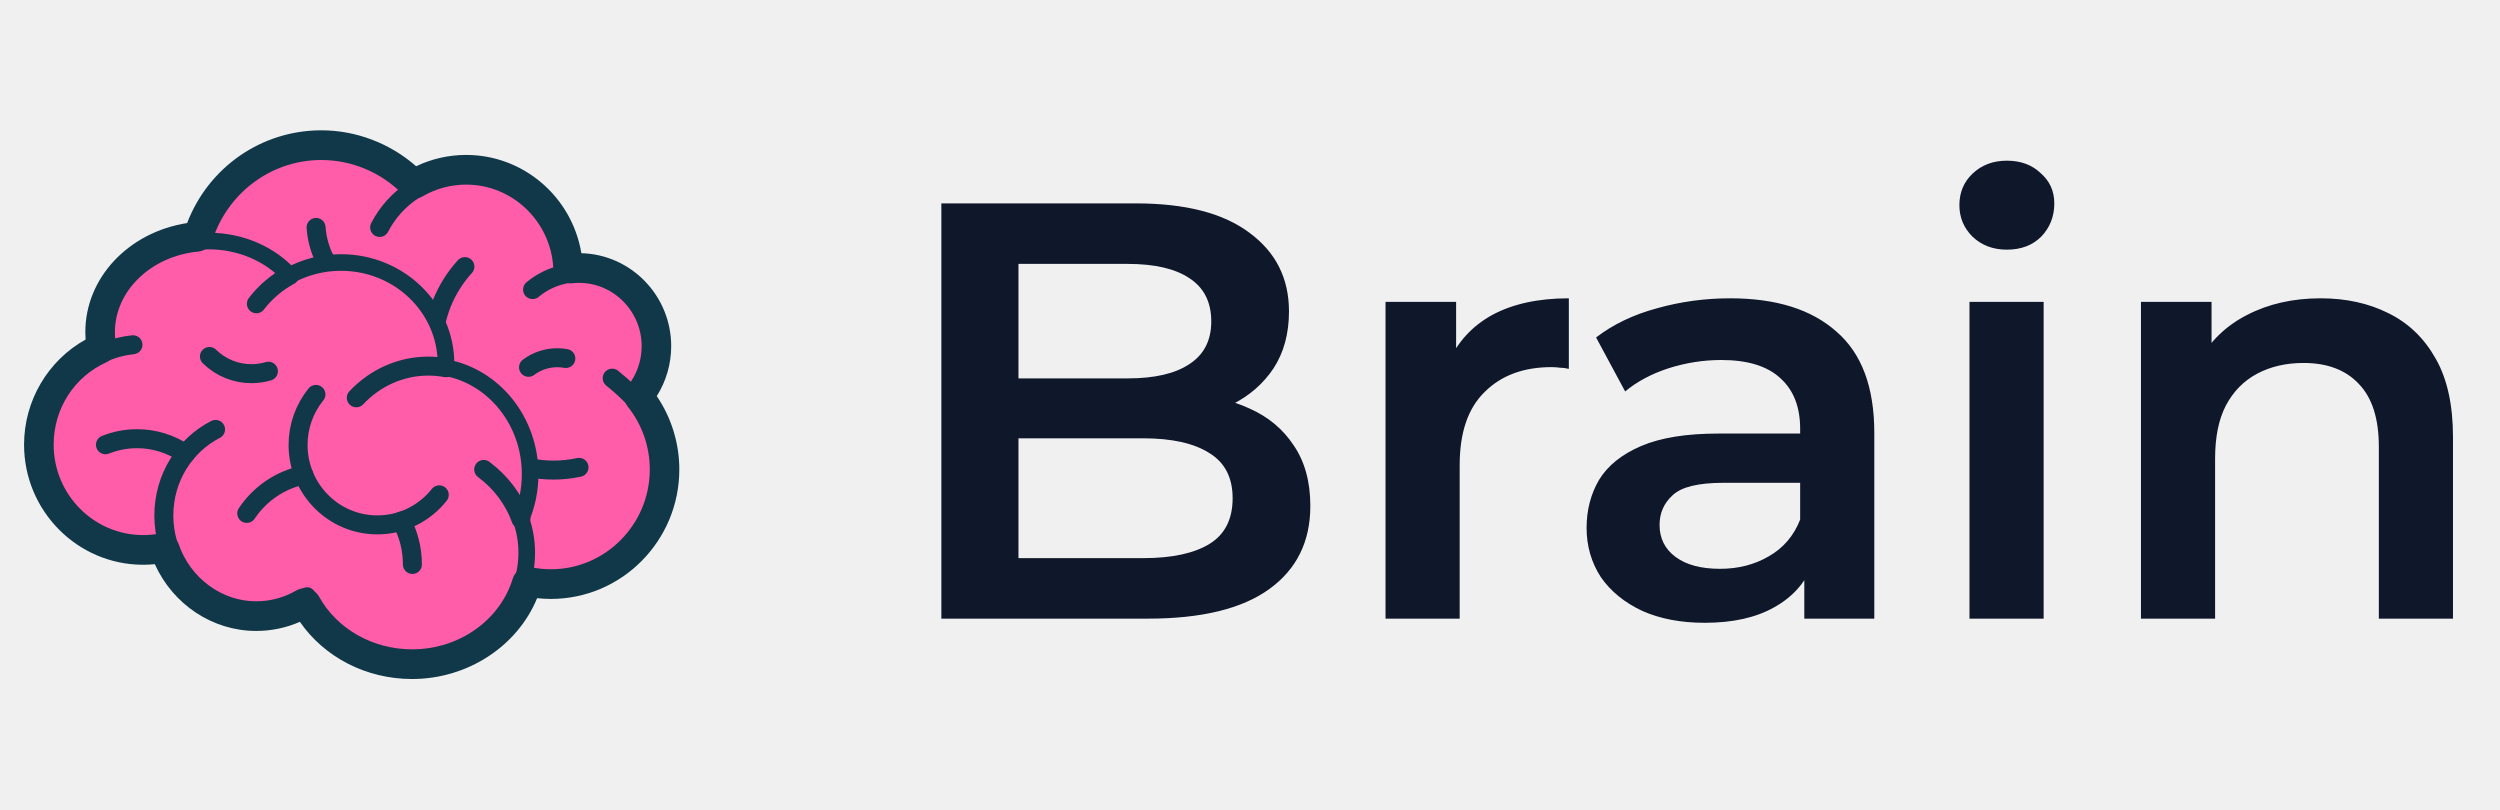
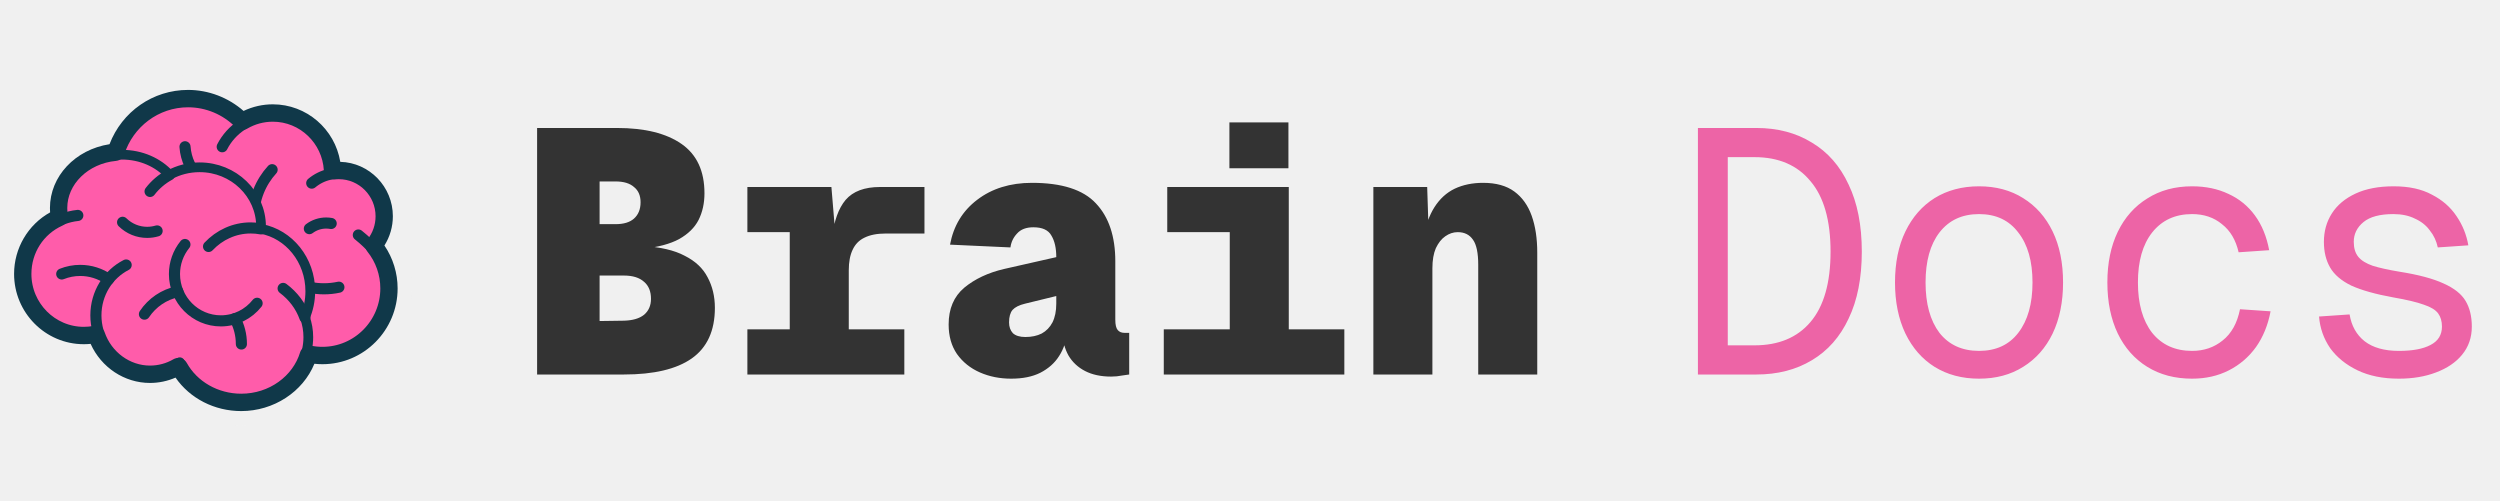
- <svg xmlns="http://www.w3.org/2000/svg" width="590" height="191" viewBox="0 0 590 191" fill="none">
-   <mask id="mask0_10_43" style="mask-type:luminance" maskUnits="userSpaceOnUse" x="0" y="25" width="166" height="141">
-     <path d="M166 25.028H0V165.972H166V25.028Z" fill="white" />
+ <svg xmlns="http://www.w3.org/2000/svg" width="1008" height="202" viewBox="0 0 1008 202" fill="none">
+   <mask id="mask0_10_43" style="mask-type:luminance" maskUnits="userSpaceOnUse" x="0" y="30" width="166" height="142">
+     <path d="M166 30.528H0V171.472H166V30.528Z" fill="white" />
  </mask>
  <g mask="url(#mask0_10_43)">
-     <path d="M155.736 110.787C155.736 114.033 155.147 117.138 154.068 120.001C150.377 129.778 140.999 136.724 130.008 136.724C118.761 136.724 109.204 129.449 105.704 119.309C84.926 120.815 73.045 111.452 68.104 93.605C55.625 90.183 46.452 78.68 46.452 65.012C46.452 56.173 50.291 48.236 56.38 42.81C61.561 38.186 68.375 35.38 75.84 35.38C84.392 35.38 92.093 39.062 97.457 44.947C101.065 42.568 105.376 41.189 110.007 41.189C113.239 41.189 116.319 41.863 119.11 43.079C127.186 46.594 132.866 54.644 132.992 64.048C132.996 64.158 132.996 64.264 132.996 64.374L132.992 64.766V64.77C134.166 64.51 135.385 64.374 136.639 64.374C142.239 64.374 147.215 67.079 150.35 71.262H150.355C152.53 74.165 153.819 77.781 153.819 81.701C153.826 85.766 152.406 89.703 149.809 92.812C149.614 93.052 149.411 93.286 149.201 93.513C153.268 98.098 155.736 104.154 155.736 110.787Z" fill="#FF5CAA" />
-     <path d="M109.718 62.917C105.064 68.017 102.221 74.826 102.221 82.304C102.221 98.12 114.938 110.942 130.623 110.942C132.647 110.943 134.665 110.727 136.644 110.297M74.595 53.673C75.305 64.016 83.852 72.184 94.29 72.184M125.689 68.343C127.8 66.575 130.304 65.348 132.987 64.767M97.453 44.943C94.146 47.114 91.429 50.123 89.599 53.673" stroke="#103849" stroke-width="4.482" stroke-miterlimit="10" stroke-linecap="round" stroke-linejoin="round" />
-     <path d="M155.733 110.782C155.733 125.109 144.215 136.72 130.005 136.72C118.758 136.72 109.201 129.444 105.701 119.305C84.923 120.81 73.042 111.447 68.101 93.601C55.622 90.179 46.449 78.675 46.449 65.008C46.449 48.642 59.605 35.376 75.837 35.376C84.389 35.376 92.09 39.057 97.455 44.942C101.062 42.563 105.373 41.185 110.004 41.185C122.701 41.185 132.993 51.566 132.993 64.369L132.989 64.762V64.766C134.163 64.506 135.382 64.369 136.636 64.369C146.123 64.369 153.815 72.125 153.815 81.696C153.815 86.263 152.064 90.412 149.198 93.508C153.265 98.093 155.733 104.149 155.733 110.782Z" stroke="#103849" stroke-width="3.921" stroke-miterlimit="10" stroke-linejoin="round" />
-     <path d="M149.199 93.508C149.199 93.508 147.205 91.421 144.477 89.25M72.483 140.547C71.357 138.175 70.637 135.629 70.352 133.014" stroke="#103849" stroke-width="4.482" stroke-miterlimit="10" stroke-linecap="round" stroke-linejoin="round" />
-     <path d="M122.928 122.509C123.837 125.053 124.301 127.737 124.299 130.441C124.299 144.35 112.191 155.62 97.252 155.62C86.174 155.62 76.656 149.423 72.48 140.549C69.039 142.905 64.91 144.28 60.477 144.28C50.536 144.28 42.148 137.382 39.519 127.948C37.642 128.42 35.714 128.658 33.779 128.657C20.793 128.657 10.262 118.042 10.262 104.944C10.262 94.884 16.477 86.287 25.248 82.847C24.903 81.407 24.72 79.914 24.72 78.382C24.72 66.503 35.666 56.875 49.172 56.875C56.926 56.875 63.844 60.054 68.322 65.005C71.912 63.063 76.053 61.949 80.465 61.949C94.15 61.949 105.245 72.647 105.245 85.842C105.246 86.153 105.239 86.465 105.223 86.776C116.515 88.863 125.097 99.32 125.097 111.907C125.097 115.69 124.324 119.281 122.928 122.509Z" fill="#FF5CAA" />
-     <path d="M114.156 110.788C118.187 113.791 121.272 117.852 122.931 122.512M39.523 127.951C38.964 125.952 38.667 123.841 38.667 121.657C38.667 112.742 43.642 105.031 50.867 101.344M31.377 81.362C29.236 81.582 27.183 82.089 25.252 82.85M68.331 65.012L68.326 65.008C65.255 66.682 62.591 68.964 60.507 71.686" stroke="#103849" stroke-width="4.482" stroke-miterlimit="10" stroke-linecap="round" stroke-linejoin="round" />
-     <path d="M122.94 122.51C123.849 125.054 124.313 127.738 124.311 130.442C124.311 144.352 112.203 155.622 97.264 155.622C86.187 155.622 76.668 149.425 72.493 140.55C69.051 142.907 64.923 144.281 60.489 144.281C50.548 144.281 42.161 137.384 39.532 127.95C37.654 128.421 35.727 128.66 33.792 128.658C20.806 128.658 10.274 118.044 10.274 104.946C10.274 94.886 16.49 86.289 25.261 82.849C24.916 81.409 24.732 79.916 24.732 78.383C24.732 66.505 35.679 56.877 49.185 56.877C56.938 56.877 63.857 60.056 68.334 65.007C71.925 63.064 76.066 61.95 80.478 61.95C94.163 61.95 105.257 72.649 105.257 85.844C105.259 86.155 105.251 86.466 105.235 86.777C116.527 88.865 125.11 99.321 125.11 111.909C125.11 115.692 124.337 119.282 122.94 122.509L122.94 122.51Z" stroke="#103849" stroke-width="3.921" stroke-miterlimit="10" stroke-linejoin="round" />
-     <path d="M84.085 93.876C88.436 89.261 94.442 86.402 101.072 86.402C102.488 86.402 103.873 86.53 105.222 86.78M103.666 116.782C100.239 121.103 94.965 123.872 89.05 123.872C78.72 123.872 70.346 115.428 70.346 105.013C70.34 100.664 71.83 96.447 74.563 93.082" stroke="#103849" stroke-width="4.482" stroke-miterlimit="10" stroke-linecap="round" stroke-linejoin="round" />
-     <path d="M97.327 133.209C97.327 129.505 96.4 126.021 94.766 122.978M58.237 121.163C61.32 116.556 66.121 113.222 71.717 112.091M24.891 104.964C27.261 104.018 29.786 103.531 32.334 103.532C36.421 103.527 40.411 104.777 43.774 107.118M63.346 87.606C62.073 87.984 60.726 88.187 59.331 88.187C55.631 88.192 52.076 86.735 49.427 84.129M124.732 86.687C126.69 85.214 129.068 84.42 131.511 84.424C132.19 84.423 132.867 84.484 133.535 84.605" stroke="#103849" stroke-width="4.482" stroke-miterlimit="10" stroke-linecap="round" stroke-linejoin="round" />
-     <path d="M151.22 93.522C153.893 90.178 155.352 86.031 155.352 81.701C155.352 71.297 146.959 62.832 136.643 62.832C135.922 62.832 135.202 62.874 134.489 62.958C133.759 49.98 123.058 39.648 110.01 39.648C105.66 39.648 101.433 40.797 97.71 42.981C91.908 37.135 84.044 33.847 75.843 33.839C62.096 33.839 50.422 42.934 46.414 55.468C33.385 56.697 23.2 66.505 23.2 78.384C23.2 79.567 23.302 80.751 23.504 81.919C14.493 85.991 8.742 94.892 8.742 104.946C8.742 118.872 19.977 130.201 33.788 130.201C35.365 130.201 36.939 130.053 38.489 129.758C41.767 139.286 50.617 145.823 60.486 145.823C64.49 145.826 68.425 144.764 71.893 142.746C76.775 151.559 86.542 157.164 97.26 157.164C110.309 157.164 121.336 148.939 124.743 137.745C126.456 138.085 128.219 138.265 130.012 138.265C145.041 138.265 157.269 125.938 157.269 110.787C157.269 104.475 155.13 98.396 151.22 93.522Z" stroke="#103849" stroke-width="7.843" stroke-miterlimit="10" stroke-linejoin="round" />
-     <path d="M75.838 25.028C67.763 25.028 59.995 27.453 53.375 32.039C47.659 36 43.128 41.341 40.135 47.614C25.566 51.174 15.15 62.995 14.491 76.974C5.474 83.287 0 93.71 0 104.945C0 123.531 14.84 138.687 33.199 139.003C38.995 148.607 49.33 154.63 60.48 154.63C63.329 154.63 66.128 154.25 68.843 153.495C75.871 161.375 86.195 165.972 97.255 165.972C104.746 165.972 112.002 163.829 118.24 159.779C123.308 156.488 127.392 152.143 130.218 147.071C149.968 146.957 165.999 130.723 165.999 110.785C165.999 104.625 164.471 98.648 161.552 93.303C163.22 89.666 164.083 85.706 164.082 81.699C164.082 74.44 161.307 67.577 156.269 62.373C152.296 58.269 147.267 55.558 141.795 54.509C139.944 48.454 136.402 42.998 131.56 38.84C125.545 33.677 117.905 30.84 110.006 30.837C106.323 30.837 102.628 31.467 99.146 32.674C92.382 27.722 84.231 25.028 75.838 25.028ZM75.838 30.754C84.025 30.754 92.055 33.82 98.205 39.232C101.893 37.474 105.924 36.562 110.005 36.563C123.596 36.563 135.01 46.529 137.202 59.755C148.943 60.058 158.403 69.786 158.403 81.699C158.399 85.873 157.218 89.96 154.998 93.483C158.444 98.547 160.32 104.605 160.32 110.785C160.32 127.637 146.721 141.347 130.006 141.347C128.925 141.347 127.84 141.288 126.76 141.17C122.095 152.524 110.339 160.246 97.254 160.246C86.463 160.246 76.575 155.143 70.773 146.753C67.523 148.171 64.021 148.903 60.48 148.905C50.165 148.905 40.834 142.668 36.538 133.148C35.623 133.238 34.702 133.283 33.783 133.283C18.286 133.283 5.679 120.571 5.679 104.945C5.679 94.571 11.31 85.067 20.202 80.132C20.159 79.55 20.137 78.966 20.137 78.382C20.137 65.566 30.332 54.799 44.159 52.642C49.21 39.47 61.701 30.754 75.838 30.754Z" fill="#F0F0F0" />
+     <path d="M155.736 116.287C155.736 119.533 155.147 122.638 154.068 125.501C150.377 135.278 140.999 142.224 130.008 142.224C118.761 142.224 109.204 134.949 105.704 124.809C84.926 126.315 73.045 116.952 68.104 99.105C55.625 95.683 46.452 84.18 46.452 70.512C46.452 61.673 50.291 53.736 56.38 48.31C61.561 43.686 68.375 40.88 75.84 40.88C84.392 40.88 92.093 44.562 97.457 50.447C101.065 48.068 105.376 46.689 110.007 46.689C113.239 46.689 116.319 47.363 119.11 48.579C127.186 52.094 132.866 60.144 132.992 69.548C132.996 69.658 132.996 69.764 132.996 69.874L132.992 70.266V70.27C134.166 70.01 135.385 69.874 136.639 69.874C142.239 69.874 147.215 72.579 150.35 76.762H150.355C152.53 79.665 153.819 83.281 153.819 87.201C153.826 91.266 152.406 95.203 149.809 98.312C149.614 98.552 149.411 98.786 149.201 99.013C153.268 103.598 155.736 109.654 155.736 116.287Z" fill="#FF5CAA" />
+     <path d="M109.718 68.417C105.064 73.517 102.221 80.326 102.221 87.804C102.221 103.62 114.938 116.442 130.623 116.442C132.647 116.443 134.665 116.227 136.644 115.797M74.595 59.173C75.305 69.516 83.852 77.684 94.29 77.684M125.689 73.843C127.8 72.075 130.304 70.848 132.987 70.267M97.453 50.443C94.146 52.614 91.429 55.623 89.599 59.173" stroke="#103849" stroke-width="4.482" stroke-miterlimit="10" stroke-linecap="round" stroke-linejoin="round" />
+     <path d="M155.733 116.282C155.733 130.609 144.215 142.22 130.005 142.22C118.758 142.22 109.201 134.944 105.701 124.805C84.923 126.31 73.042 116.947 68.101 99.101C55.622 95.679 46.449 84.175 46.449 70.508C46.449 54.142 59.605 40.876 75.837 40.876C84.389 40.876 92.09 44.557 97.455 50.442C101.062 48.063 105.373 46.685 110.004 46.685C122.701 46.685 132.993 57.066 132.993 69.869L132.989 70.262V70.266C134.163 70.006 135.382 69.869 136.636 69.869C146.123 69.869 153.815 77.625 153.815 87.196C153.815 91.763 152.064 95.912 149.198 99.008C153.265 103.593 155.733 109.649 155.733 116.282Z" stroke="#103849" stroke-width="3.921" stroke-miterlimit="10" stroke-linejoin="round" />
+     <path d="M149.199 99.008C149.199 99.008 147.205 96.921 144.477 94.75M72.483 146.047C71.357 143.675 70.637 141.129 70.352 138.514" stroke="#103849" stroke-width="4.482" stroke-miterlimit="10" stroke-linecap="round" stroke-linejoin="round" />
+     <path d="M122.928 128.009C123.837 130.553 124.301 133.237 124.299 135.941C124.299 149.85 112.191 161.12 97.252 161.12C86.174 161.12 76.656 154.923 72.48 146.049C69.039 148.406 64.91 149.78 60.477 149.78C50.536 149.78 42.148 142.882 39.519 133.448C37.642 133.92 35.714 134.158 33.779 134.157C20.793 134.157 10.262 123.542 10.262 110.444C10.262 100.384 16.477 91.787 25.248 88.347C24.903 86.907 24.72 85.414 24.72 83.882C24.72 72.003 35.666 62.375 49.172 62.375C56.926 62.375 63.844 65.555 68.322 70.505C71.912 68.563 76.053 67.449 80.465 67.449C94.15 67.449 105.245 78.147 105.245 91.342C105.246 91.654 105.239 91.965 105.223 92.276C116.515 94.363 125.097 104.82 125.097 117.407C125.097 121.19 124.324 124.781 122.928 128.009Z" fill="#FF5CAA" />
+     <path d="M114.156 116.288C118.187 119.291 121.272 123.352 122.931 128.012M39.523 133.451C38.964 131.452 38.667 129.341 38.667 127.157C38.667 118.242 43.642 110.531 50.867 106.844M31.377 86.862C29.236 87.082 27.183 87.589 25.252 88.35M68.331 70.513L68.326 70.508C65.255 72.182 62.591 74.464 60.507 77.186" stroke="#103849" stroke-width="4.482" stroke-miterlimit="10" stroke-linecap="round" stroke-linejoin="round" />
+     <path d="M122.94 128.01C123.849 130.554 124.313 133.238 124.311 135.942C124.311 149.852 112.203 161.122 97.264 161.122C86.187 161.122 76.668 154.925 72.493 146.05C69.051 148.407 64.923 149.781 60.489 149.781C50.548 149.781 42.161 142.884 39.532 133.45C37.654 133.921 35.727 134.16 33.792 134.159C20.806 134.159 10.274 123.544 10.274 110.446C10.274 100.386 16.49 91.789 25.261 88.349C24.916 86.909 24.732 85.416 24.732 83.883C24.732 72.005 35.679 62.377 49.185 62.377C56.938 62.377 63.857 65.556 68.334 70.507C71.925 68.564 76.066 67.451 80.478 67.451C94.163 67.451 105.257 78.149 105.257 91.344C105.259 91.655 105.251 91.966 105.235 92.277C116.527 94.365 125.11 104.821 125.11 117.409C125.11 121.192 124.337 124.782 122.94 128.009L122.94 128.01Z" stroke="#103849" stroke-width="3.921" stroke-miterlimit="10" stroke-linejoin="round" />
+     <path d="M84.085 99.376C88.436 94.761 94.442 91.902 101.072 91.902C102.488 91.902 103.873 92.03 105.222 92.28M103.666 122.282C100.239 126.603 94.965 129.372 89.05 129.372C78.72 129.372 70.346 120.928 70.346 110.513C70.34 106.164 71.83 101.947 74.563 98.582" stroke="#103849" stroke-width="4.482" stroke-miterlimit="10" stroke-linecap="round" stroke-linejoin="round" />
+     <path d="M97.327 138.709C97.327 135.005 96.4 131.521 94.766 128.478M58.237 126.663C61.32 122.056 66.121 118.722 71.717 117.591M24.891 110.464C27.261 109.518 29.786 109.031 32.334 109.032C36.421 109.027 40.411 110.277 43.774 112.618M63.346 93.106C62.073 93.484 60.726 93.687 59.331 93.687C55.631 93.692 52.076 92.235 49.427 89.629M124.732 92.187C126.69 90.714 129.068 89.92 131.511 89.924C132.19 89.923 132.867 89.984 133.535 90.105" stroke="#103849" stroke-width="4.482" stroke-miterlimit="10" stroke-linecap="round" stroke-linejoin="round" />
+     <path d="M151.22 99.022C153.893 95.678 155.352 91.531 155.352 87.201C155.352 76.797 146.959 68.332 136.643 68.332C135.922 68.332 135.202 68.374 134.489 68.458C133.759 55.48 123.058 45.148 110.01 45.148C105.66 45.148 101.433 46.296 97.71 48.481C91.908 42.635 84.044 39.347 75.843 39.339C62.096 39.339 50.422 48.434 46.414 60.968C33.385 62.197 23.2 72.005 23.2 83.884C23.2 85.066 23.302 86.251 23.504 87.419C14.493 91.491 8.742 100.392 8.742 110.446C8.742 124.372 19.977 135.701 33.788 135.701C35.365 135.701 36.939 135.553 38.489 135.258C41.767 144.786 50.617 151.323 60.486 151.323C64.49 151.326 68.425 150.264 71.893 148.246C76.775 157.059 86.542 162.664 97.26 162.664C110.309 162.664 121.336 154.439 124.743 143.245C126.456 143.585 128.219 143.765 130.012 143.765C145.041 143.765 157.269 131.438 157.269 116.287C157.269 109.975 155.13 103.896 151.22 99.022Z" stroke="#103849" stroke-width="7.843" stroke-miterlimit="10" stroke-linejoin="round" />
+     <path d="M75.838 30.528C67.763 30.528 59.995 32.953 53.375 37.539C47.659 41.5 43.128 46.841 40.135 53.114C25.566 56.674 15.15 68.495 14.491 82.474C5.474 88.787 0 99.21 0 110.445C0 129.031 14.84 144.187 33.199 144.503C38.995 154.107 49.33 160.13 60.48 160.13C63.329 160.13 66.128 159.75 68.843 158.995C75.871 166.875 86.195 171.472 97.255 171.472C104.746 171.472 112.002 169.329 118.24 165.279C123.308 161.988 127.392 157.643 130.218 152.571C149.968 152.457 165.999 136.223 165.999 116.285C165.999 110.125 164.471 104.148 161.552 98.803C163.22 95.166 164.083 91.206 164.082 87.199C164.082 79.94 161.307 73.077 156.269 67.873C152.296 63.769 147.267 61.058 141.795 60.009C139.944 53.954 136.402 48.498 131.56 44.34C125.545 39.177 117.905 36.34 110.006 36.337C106.323 36.337 102.628 36.967 99.146 38.174C92.382 33.222 84.231 30.528 75.838 30.528ZM75.838 36.254C84.025 36.254 92.055 39.32 98.205 44.732C101.893 42.974 105.924 42.062 110.005 42.063C123.596 42.063 135.01 52.029 137.202 65.255C148.943 65.558 158.403 75.286 158.403 87.199C158.399 91.373 157.218 95.46 154.998 98.983C158.444 104.047 160.32 110.105 160.32 116.285C160.32 133.137 146.721 146.847 130.006 146.847C128.925 146.847 127.84 146.788 126.76 146.67C122.095 158.024 110.339 165.746 97.254 165.746C86.463 165.746 76.575 160.643 70.773 152.253C67.523 153.671 64.021 154.403 60.48 154.405C50.165 154.405 40.834 148.168 36.538 138.648C35.623 138.738 34.702 138.783 33.783 138.783C18.286 138.783 5.679 126.071 5.679 110.445C5.679 100.071 11.31 90.567 20.202 85.632C20.159 85.05 20.137 84.466 20.137 83.882C20.137 71.066 30.332 60.299 44.159 58.142C49.21 44.97 61.701 36.254 75.838 36.254Z" fill="#F0F0F0" />
  </g>
-   <path d="M222.16 146V48H268.08C279.84 48 288.8 50.333 294.96 55C301.12 59.573 304.2 65.733 304.2 73.48C304.2 78.707 302.987 83.187 300.56 86.92C298.133 90.56 294.867 93.407 290.76 95.46C286.747 97.42 282.36 98.4 277.6 98.4L280.12 93.36C285.627 93.36 290.573 94.387 294.96 96.44C299.347 98.4 302.8 101.293 305.32 105.12C307.933 108.947 309.24 113.707 309.24 119.4C309.24 127.8 306.02 134.333 299.58 139C293.14 143.667 283.573 146 270.88 146H222.16ZM240.36 131.72H269.76C276.573 131.72 281.8 130.6 285.44 128.36C289.08 126.12 290.9 122.527 290.9 117.58C290.9 112.727 289.08 109.18 285.44 106.94C281.8 104.607 276.573 103.44 269.76 103.44H238.96V89.3H266.12C272.467 89.3 277.32 88.18 280.68 85.94C284.133 83.7 285.86 80.34 285.86 75.86C285.86 71.287 284.133 67.88 280.68 65.64C277.32 63.4 272.467 62.28 266.12 62.28H240.36V131.72ZM326.984 146V71.24H343.644V91.82L341.684 85.8C343.924 80.76 347.424 76.933 352.184 74.32C357.037 71.707 363.057 70.4 370.244 70.4V87.06C369.497 86.873 368.797 86.78 368.144 86.78C367.491 86.687 366.837 86.64 366.184 86.64C359.557 86.64 354.284 88.6 350.364 92.52C346.444 96.347 344.484 102.087 344.484 109.74V146H326.984ZM425.817 146V130.88L424.837 127.66V101.2C424.837 96.067 423.297 92.1 420.217 89.3C417.137 86.407 412.471 84.96 406.217 84.96C402.017 84.96 397.864 85.613 393.757 86.92C389.744 88.227 386.337 90.047 383.537 92.38L376.677 79.64C380.691 76.56 385.451 74.273 390.957 72.78C396.557 71.193 402.344 70.4 408.317 70.4C419.144 70.4 427.497 73.013 433.377 78.24C439.351 83.373 442.337 91.353 442.337 102.18V146H425.817ZM402.297 146.98C396.697 146.98 391.797 146.047 387.597 144.18C383.397 142.22 380.131 139.56 377.797 136.2C375.557 132.747 374.437 128.873 374.437 124.58C374.437 120.38 375.417 116.6 377.377 113.24C379.431 109.88 382.744 107.22 387.317 105.26C391.891 103.3 397.957 102.32 405.517 102.32H427.217V113.94H406.777C400.804 113.94 396.791 114.92 394.737 116.88C392.684 118.747 391.657 121.08 391.657 123.88C391.657 127.053 392.917 129.573 395.437 131.44C397.957 133.307 401.457 134.24 405.937 134.24C410.231 134.24 414.057 133.26 417.417 131.3C420.871 129.34 423.344 126.447 424.837 122.62L427.777 133.12C426.097 137.507 423.064 140.913 418.677 143.34C414.384 145.767 408.924 146.98 402.297 146.98ZM464.796 146V71.24H482.296V146H464.796ZM473.616 58.92C470.35 58.92 467.643 57.893 465.496 55.84C463.443 53.787 462.416 51.313 462.416 48.42C462.416 45.433 463.443 42.96 465.496 41C467.643 38.947 470.35 37.92 473.616 37.92C476.883 37.92 479.543 38.9 481.596 40.86C483.743 42.727 484.816 45.107 484.816 48C484.816 51.08 483.79 53.693 481.736 55.84C479.683 57.893 476.976 58.92 473.616 58.92ZM547.685 70.4C553.658 70.4 558.978 71.567 563.645 73.9C568.405 76.233 572.138 79.827 574.845 84.68C577.552 89.44 578.905 95.6 578.905 103.16V146H561.405V105.4C561.405 98.773 559.818 93.827 556.645 90.56C553.565 87.293 549.225 85.66 543.625 85.66C539.518 85.66 535.878 86.5 532.705 88.18C529.532 89.86 527.058 92.38 525.285 95.74C523.605 99.007 522.765 103.16 522.765 108.2V146H505.265V71.24H521.925V91.4L518.985 85.24C521.598 80.48 525.378 76.84 530.325 74.32C535.365 71.707 541.152 70.4 547.685 70.4Z" fill="#0F172A" />
+   <path d="M216.56 151V51.6H248.76C259.96 51.6 268.64 53.747 274.8 58.04C280.96 62.333 284.04 68.96 284.04 77.92C284.04 81.933 283.247 85.527 281.66 88.7C280.073 91.78 277.46 94.347 273.82 96.4C270.18 98.36 265.28 99.667 259.12 100.32V99.2C266.213 99.573 271.86 100.88 276.06 103.12C280.353 105.267 283.433 108.16 285.3 111.8C287.26 115.44 288.24 119.547 288.24 124.12C288.24 133.36 285.113 140.173 278.86 144.56C272.7 148.853 263.6 151 251.56 151H216.56ZM241.76 129.44L251.56 129.3C255.107 129.207 257.813 128.413 259.68 126.92C261.547 125.333 262.48 123.187 262.48 120.48C262.48 117.493 261.547 115.207 259.68 113.62C257.813 111.94 255.107 111.1 251.56 111.1H241.76V129.44ZM241.76 90.38H248.2C251.467 90.38 253.94 89.633 255.62 88.14C257.393 86.553 258.28 84.36 258.28 81.56C258.28 78.853 257.393 76.8 255.62 75.4C253.94 73.907 251.467 73.16 248.2 73.16H241.76V90.38ZM318.425 151V75.4H335.225L336.905 95.56L335.505 95.84C336.252 89.12 338.072 84.033 340.965 80.58C343.952 77.127 348.572 75.4 354.825 75.4H372.745V94.16H357.065C353.612 94.16 350.765 94.72 348.525 95.84C346.379 96.867 344.792 98.5 343.765 100.74C342.739 102.887 342.225 105.64 342.225 109V151H318.425ZM301.345 151V132.8H364.625V151H301.345ZM301.345 93.6V75.4H332.985V93.6H301.345ZM407.691 152.68C403.117 152.68 398.917 151.84 395.091 150.16C391.264 148.48 388.184 146.007 385.851 142.74C383.611 139.473 382.491 135.507 382.491 130.84C382.491 124.493 384.591 119.547 388.791 116C393.084 112.453 398.451 109.933 404.891 108.44L425.891 103.68C425.891 100.04 425.237 97.147 423.931 95C422.717 92.76 420.291 91.64 416.651 91.64C413.757 91.64 411.564 92.48 410.071 94.16C408.577 95.747 407.691 97.613 407.411 99.76L383.051 98.64C384.451 91.08 388.091 85.06 393.971 80.58C399.944 76.007 407.317 73.72 416.091 73.72C428.131 73.72 436.717 76.473 441.851 81.98C447.077 87.487 449.691 95.28 449.691 105.36V128.88C449.691 130.933 450.017 132.333 450.671 133.08C451.324 133.827 452.211 134.2 453.331 134.2H455.291V151C454.731 151.093 453.751 151.233 452.351 151.42C451.044 151.7 449.597 151.84 448.011 151.84C443.904 151.84 440.404 151.093 437.511 149.6C434.617 148.107 432.377 146.007 430.791 143.3C429.297 140.593 428.457 137.467 428.271 133.92H430.231C429.951 137.467 428.877 140.687 427.011 143.58C425.237 146.38 422.717 148.62 419.451 150.3C416.277 151.887 412.357 152.68 407.691 152.68ZM413.431 135.88C415.951 135.88 418.144 135.413 420.011 134.48C421.877 133.453 423.324 131.96 424.351 130C425.377 127.947 425.891 125.427 425.891 122.44V119.36L413.291 122.44C410.957 123 409.277 123.84 408.251 124.96C407.317 126.08 406.851 127.76 406.851 130C406.851 131.773 407.364 133.22 408.391 134.34C409.511 135.367 411.191 135.88 413.431 135.88ZM495.836 151V75.4H519.636V151H495.836ZM469.236 151V132.8H542.036V151H469.236ZM470.636 93.6V75.4H513.756V93.6H470.636ZM495.696 67.84V49.36H519.496V67.84H495.696ZM553.741 151V75.4H575.441L576.141 96.96L573.901 96.4C574.741 91.173 576.235 86.88 578.381 83.52C580.528 80.16 583.235 77.687 586.501 76.1C589.861 74.513 593.688 73.72 597.981 73.72C603.208 73.72 607.408 74.887 610.581 77.22C613.755 79.553 616.088 82.82 617.581 87.02C619.075 91.22 619.821 96.167 619.821 101.86V151H596.021V106.76C596.021 102 595.321 98.64 593.921 96.68C592.521 94.627 590.468 93.6 587.761 93.6C585.988 93.6 584.308 94.16 582.721 95.28C581.228 96.307 579.968 97.893 578.941 100.04C578.008 102.187 577.541 104.893 577.541 108.16V151H553.741Z" fill="#333333" />
+   <path d="M684.6 151V51.6H708.12C716.707 51.6 724.173 53.56 730.52 57.48C736.96 61.307 741.907 66.953 745.36 74.42C748.907 81.793 750.68 90.8 750.68 101.44C750.68 112.08 748.907 121.087 745.36 128.46C741.907 135.833 736.96 141.433 730.52 145.26C724.173 149.087 716.707 151 708.12 151H684.6ZM696.64 139.24H707.42C717.127 139.24 724.64 136.113 729.96 129.86C735.373 123.513 738.08 114.04 738.08 101.44C738.08 88.84 735.373 79.367 729.96 73.02C724.64 66.58 717.127 63.36 707.42 63.36H696.64V139.24ZM797.945 152.68C791.132 152.68 785.159 151.093 780.025 147.92C774.985 144.747 771.065 140.267 768.265 134.48C765.465 128.6 764.065 121.74 764.065 113.9C764.065 105.967 765.465 99.107 768.265 93.32C771.065 87.533 774.985 83.053 780.025 79.88C785.159 76.707 791.132 75.12 797.945 75.12C804.759 75.12 810.685 76.707 815.725 79.88C820.859 83.053 824.825 87.533 827.625 93.32C830.425 99.107 831.825 105.967 831.825 113.9C831.825 121.74 830.425 128.6 827.625 134.48C824.825 140.267 820.859 144.747 815.725 147.92C810.685 151.093 804.759 152.68 797.945 152.68ZM797.945 141.48C804.759 141.48 810.032 139.053 813.765 134.2C817.592 129.253 819.505 122.487 819.505 113.9C819.505 105.313 817.592 98.593 813.765 93.74C810.032 88.793 804.759 86.32 797.945 86.32C791.132 86.32 785.812 88.793 781.985 93.74C778.252 98.593 776.385 105.313 776.385 113.9C776.385 122.487 778.252 129.253 781.985 134.2C785.812 139.053 791.132 141.48 797.945 141.48ZM883.851 152.68C876.944 152.68 870.924 151.093 865.791 147.92C860.657 144.747 856.691 140.267 853.891 134.48C851.091 128.6 849.691 121.74 849.691 113.9C849.691 106.06 851.091 99.247 853.891 93.46C856.691 87.673 860.657 83.193 865.791 80.02C870.924 76.753 876.944 75.12 883.851 75.12C889.357 75.12 894.257 76.147 898.551 78.2C902.844 80.16 906.391 83.053 909.191 86.88C911.991 90.707 913.904 95.373 914.931 100.88L902.611 101.72C901.491 96.773 899.251 92.993 895.891 90.38C892.624 87.673 888.611 86.32 883.851 86.32C877.037 86.32 871.671 88.793 867.751 93.74C863.924 98.593 862.011 105.313 862.011 113.9C862.011 122.487 863.924 129.253 867.751 134.2C871.671 139.053 877.037 141.48 883.851 141.48C888.611 141.48 892.717 140.08 896.171 137.28C899.717 134.48 902.051 130.28 903.171 124.68L915.491 125.52C914.464 131.027 912.504 135.833 909.611 139.94C906.717 143.953 903.077 147.08 898.691 149.32C894.304 151.56 889.357 152.68 883.851 152.68ZM967.236 152.68C960.796 152.68 955.243 151.56 950.576 149.32C945.909 147.08 942.223 144.093 939.516 140.36C936.903 136.533 935.409 132.287 935.036 127.62L947.356 126.78C948.103 131.353 950.109 134.947 953.376 137.56C956.736 140.173 961.356 141.48 967.236 141.48C972.743 141.48 976.989 140.687 979.976 139.1C983.056 137.513 984.596 135.04 984.596 131.68C984.596 129.533 984.083 127.76 983.056 126.36C982.029 124.96 980.116 123.793 977.316 122.86C974.516 121.833 970.409 120.853 964.996 119.92C957.809 118.613 952.163 117.027 948.056 115.16C944.043 113.2 941.196 110.773 939.516 107.88C937.836 104.987 936.996 101.533 936.996 97.52C936.996 93.227 938.069 89.4 940.216 86.04C942.363 82.68 945.536 80.02 949.736 78.06C953.936 76.1 959.069 75.12 965.136 75.12C971.296 75.12 976.429 76.24 980.536 78.48C984.736 80.627 988.049 83.52 990.476 87.16C992.903 90.707 994.489 94.627 995.236 98.92L982.916 99.76C982.356 97.147 981.283 94.86 979.696 92.9C978.203 90.847 976.196 89.26 973.676 88.14C971.249 86.927 968.356 86.32 964.996 86.32C959.583 86.32 955.569 87.393 952.956 89.54C950.343 91.687 949.036 94.347 949.036 97.52C949.036 100.04 949.643 102.047 950.856 103.54C952.069 105.033 954.029 106.247 956.736 107.18C959.443 108.02 963.036 108.813 967.516 109.56C975.169 110.773 981.096 112.36 985.296 114.32C989.496 116.187 992.436 118.52 994.116 121.32C995.796 124.12 996.636 127.573 996.636 131.68C996.636 136.067 995.329 139.847 992.716 143.02C990.196 146.1 986.696 148.48 982.216 150.16C977.829 151.84 972.836 152.68 967.236 152.68Z" fill="#ED64A6" />
</svg>
